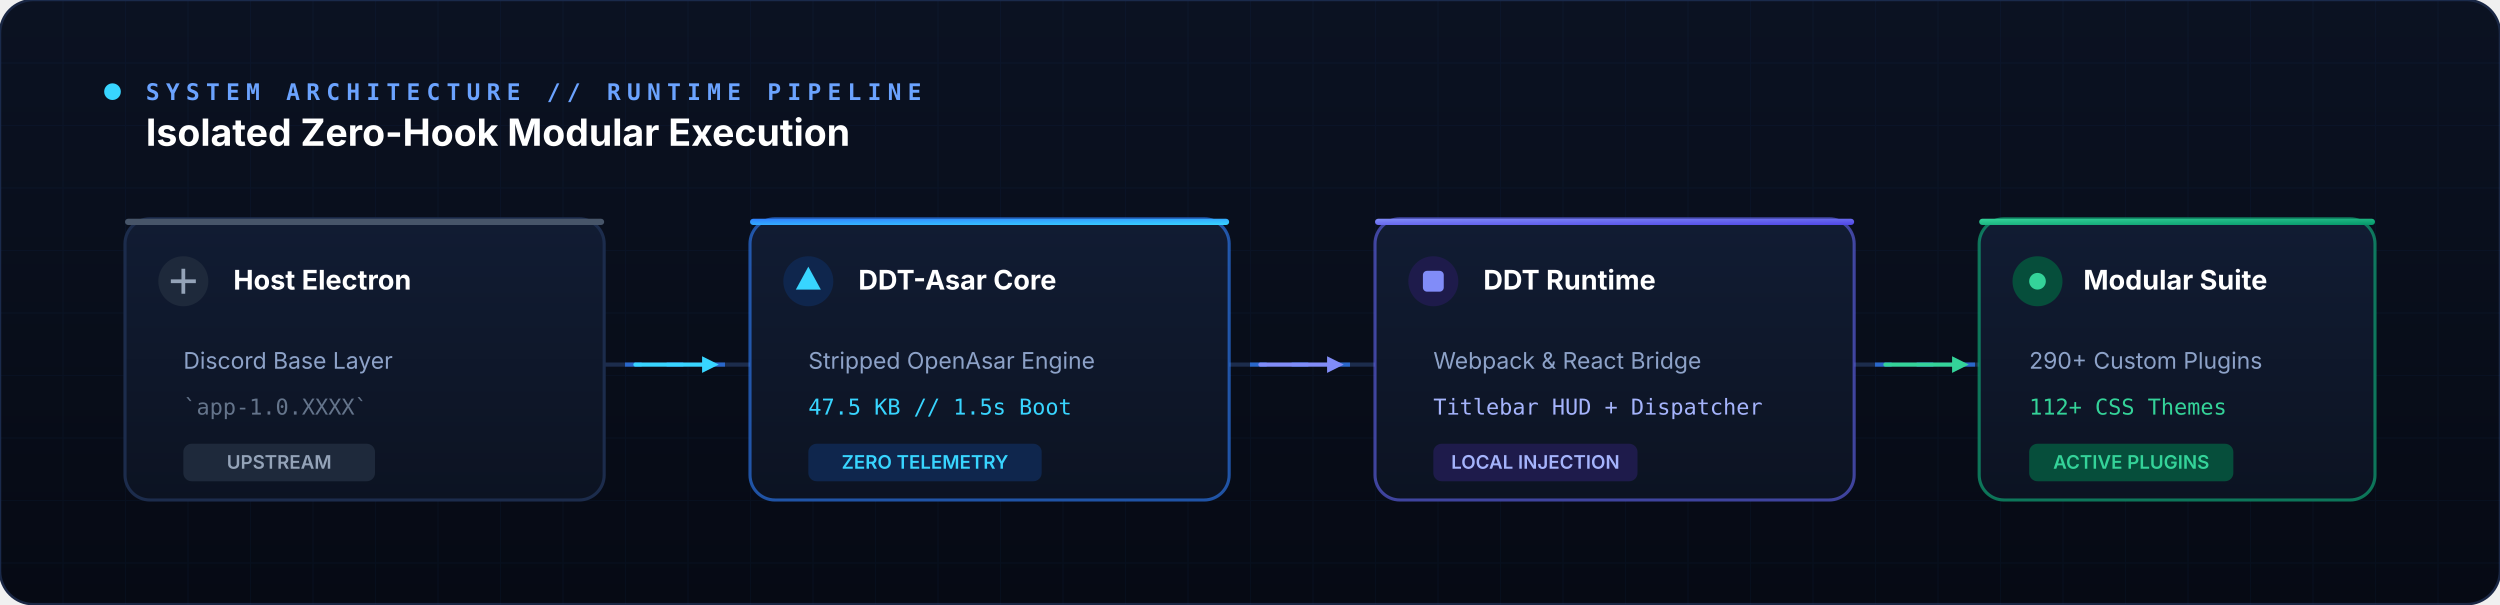
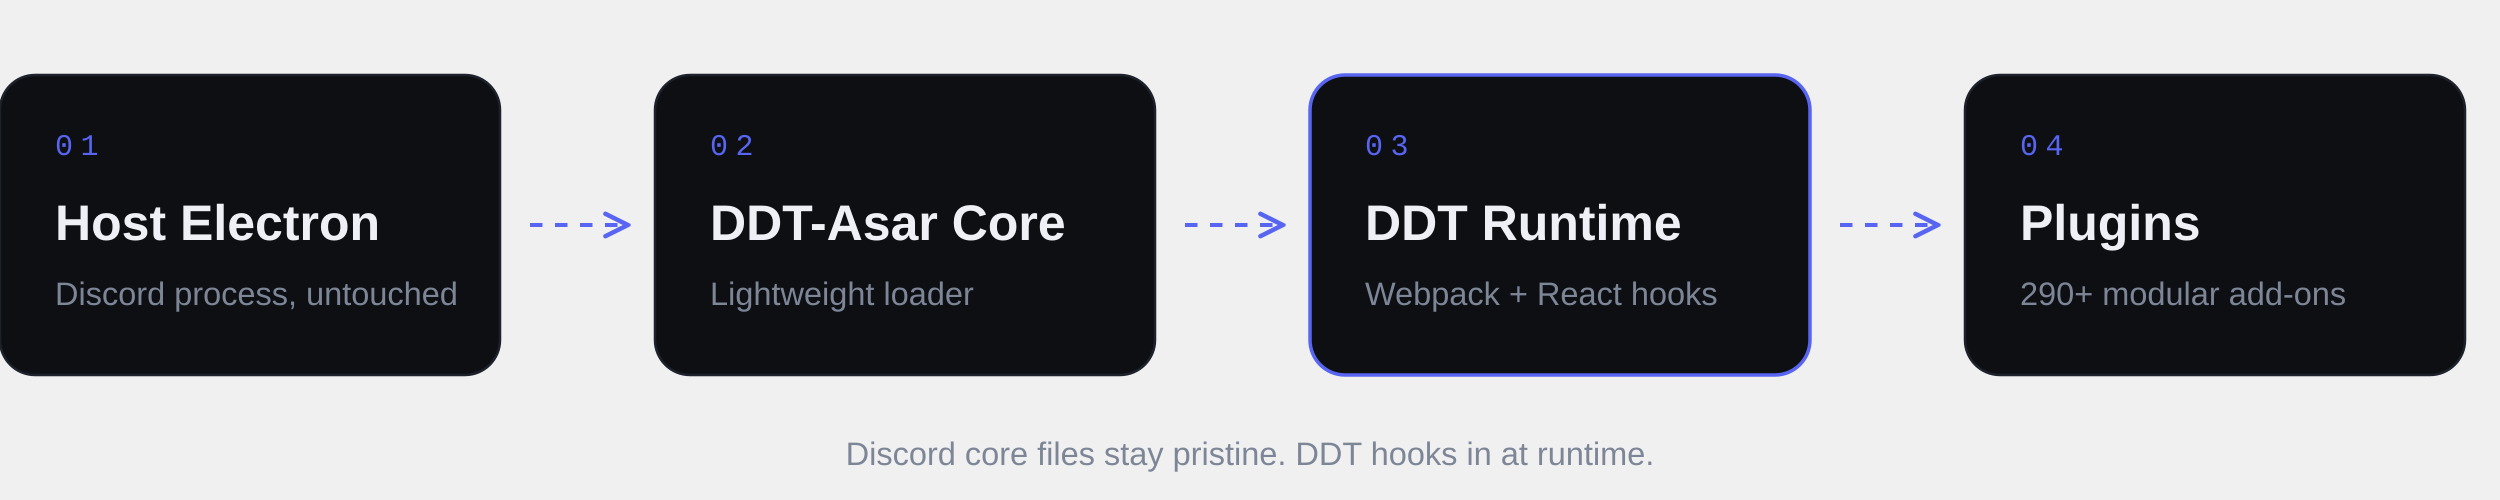
- <svg xmlns="http://www.w3.org/2000/svg" width="1200" height="290" viewBox="0 0 1200 290" role="img" aria-labelledby="t d">
+ <svg xmlns="http://www.w3.org/2000/svg" viewBox="0 0 1000 200" width="1000" height="200" role="img">
  <defs>
-     <linearGradient id="bgG" x1="0" y1="0" x2="0" y2="1">
-       <stop offset="0%" stop-color="#0b1222" />
-       <stop offset="100%" stop-color="#060a14" />
-     </linearGradient>
-     <linearGradient id="glowB" x1="0" y1="0" x2="1" y2="1">
-       <stop offset="0%" stop-color="#2f81ff" />
-       <stop offset="100%" stop-color="#38d5ff" />
-     </linearGradient>
-     <linearGradient id="cardG" x1="0" y1="0" x2="0" y2="1">
-       <stop offset="0%" stop-color="#111c33" />
-       <stop offset="100%" stop-color="#0c1322" />
-     </linearGradient>
-     <linearGradient id="greenG" x1="0" y1="0" x2="1" y2="1">
-       <stop offset="0%" stop-color="#34d399" />
-       <stop offset="100%" stop-color="#059669" />
-     </linearGradient>
-     <linearGradient id="purpleG" x1="0" y1="0" x2="1" y2="1">
-       <stop offset="0%" stop-color="#818cf8" />
-       <stop offset="100%" stop-color="#4f46e5" />
-     </linearGradient>
-     <pattern id="gridSub" width="30" height="30" patternUnits="userSpaceOnUse">
-       <path d="M 30 0 L 0 0 0 30" fill="none" stroke="#2f81ff" stroke-opacity="0.04" stroke-width="1" />
-     </pattern>
-     <style>
- text{font-family:Inter,'Segoe UI',system-ui,-apple-system,sans-serif}
- .mono{font-family:'JetBrains Mono','Fira Code',Consolas,monospace}
- .pulse-line{stroke-dasharray:8 12;animation:dash 20s linear infinite}
- @keyframes dash{to{stroke-dashoffset:-1000}}
- .glow-box{transition:all .3s ease;animation:cardPulse 4s ease-in-out infinite alternate}
- @keyframes cardPulse{from{filter:drop-shadow(0 4px 16px rgba(47,129,255,0.08))}to{filter:drop-shadow(0 6px 24px rgba(47,129,255,0.22))}}
- </style>
+     <marker id="ah" viewBox="0 0 10 10" refX="8" refY="5" markerWidth="7" markerHeight="7" orient="auto">
+       <path d="M1 1 L9 5 L1 9" fill="none" stroke="#5865F2" stroke-width="1.6" stroke-linecap="round" />
+     </marker>
  </defs>
-   <rect width="1200" height="290" rx="16" fill="url(#bgG)" stroke="#1a2744" stroke-width="1.2" />
-   <rect width="1200" height="290" rx="16" fill="url(#gridSub)" />
-   <g transform="translate(48, 38)">
-     <circle cx="6" cy="6" r="4" fill="#38d5ff" />
-     <text x="22" y="10" font-size="11" font-weight="700" letter-spacing="3" fill="#6ba3ff" class="mono">SYSTEM ARCHITECTURE // RUNTIME PIPELINE</text>
-     <text x="22" y="32" font-size="18" font-weight="700" fill="#ffffff">Isolated Zero-Hook Modular Execution</text>
-   </g>
-   <line x1="100" y1="175" x2="1100" y2="175" stroke="#1c2c4c" stroke-width="2" />
-   <line class="pulse-line" x1="100" y1="175" x2="1100" y2="175" stroke="#2f81ff" stroke-opacity="0.7" stroke-width="2" />
-   <g transform="translate(60, 105)" class="glow-box">
-     <rect width="230" height="135" rx="12" fill="url(#cardG)" stroke="#1c2c4c" stroke-width="1.5" />
-     <rect x="0" y="0" width="230" height="3" rx="1.5" fill="#475569" />
-     <circle cx="28" cy="30" r="12" fill="#1e293b" />
-     <path d="M22 30 L34 30 M28 24 L28 36" stroke="#94a3b8" stroke-width="1.8" />
-     <text x="52" y="34" font-size="13" font-weight="700" fill="#ffffff">Host Electron</text>
-     <text x="28" y="72" font-size="11" fill="#8da2c8">Discord Base Layer</text>
-     <text x="28" y="94" font-size="10.5" fill="#64748b" class="mono">`app-1.0.XXXX`</text>
-     <rect x="28" y="108" width="92" height="18" rx="4" fill="#1e293b" />
-     <text x="74" y="120" font-size="9" font-weight="600" fill="#94a3b8" text-anchor="middle">UPSTREAM</text>
-   </g>
-   <path d="M 305 175 L 340 175" stroke="#38d5ff" stroke-width="2" stroke-linecap="round" />
-   <polygon points="345,175 337,171 337,179" fill="#38d5ff" />
-   <g transform="translate(360, 105)" class="glow-box">
-     <rect width="230" height="135" rx="12" fill="url(#cardG)" stroke="#2f81ff" stroke-width="1.5" stroke-opacity="0.6" />
-     <rect x="0" y="0" width="230" height="3" rx="1.5" fill="url(#glowB)" />
-     <circle cx="28" cy="30" r="12" fill="#0f264d" />
-     <polygon points="28,23 34,34 22,34" fill="#38d5ff" />
-     <text x="52" y="34" font-size="13" font-weight="700" fill="#ffffff">DDT-Asar Core</text>
-     <text x="28" y="72" font-size="11" fill="#8da2c8">Stripped OpenAsar Engine</text>
-     <text x="28" y="94" font-size="10.5" fill="#38d5ff" class="mono">47.5 KB // 1.5s Boot</text>
-     <rect x="28" y="108" width="112" height="18" rx="4" fill="#0f264d" />
-     <text x="84" y="120" font-size="9" font-weight="600" fill="#38d5ff" text-anchor="middle">ZERO TELEMETRY</text>
-   </g>
-   <path d="M 605 175 L 640 175" stroke="#818cf8" stroke-width="2" stroke-linecap="round" />
-   <polygon points="645,175 637,171 637,179" fill="#818cf8" />
-   <g transform="translate(660, 105)" class="glow-box">
-     <rect width="230" height="135" rx="12" fill="url(#cardG)" stroke="#6366f1" stroke-width="1.5" stroke-opacity="0.6" />
-     <rect x="0" y="0" width="230" height="3" rx="1.5" fill="url(#purpleG)" />
-     <circle cx="28" cy="30" r="12" fill="#1e1b4b" />
-     <rect x="23" y="25" width="10" height="10" rx="2" fill="#818cf8" />
-     <text x="52" y="34" font-size="13" font-weight="700" fill="#ffffff">DDT Runtime</text>
-     <text x="28" y="72" font-size="11" fill="#8da2c8">Webpack &amp; React Bridge</text>
-     <text x="28" y="94" font-size="10.5" fill="#a5b4fc" class="mono">Titlebar HUD + Dispatcher</text>
-     <rect x="28" y="108" width="98" height="18" rx="4" fill="#1e1b4b" />
-     <text x="77" y="120" font-size="9" font-weight="600" fill="#a5b4fc" text-anchor="middle">LOCAL INJECTION</text>
-   </g>
-   <path d="M 905 175 L 940 175" stroke="#34d399" stroke-width="2" stroke-linecap="round" />
-   <polygon points="945,175 937,171 937,179" fill="#34d399" />
-   <g transform="translate(950, 105)" class="glow-box">
-     <rect width="190" height="135" rx="12" fill="url(#cardG)" stroke="#10b981" stroke-width="1.5" stroke-opacity="0.6" />
-     <rect x="0" y="0" width="190" height="3" rx="1.5" fill="url(#greenG)" />
-     <circle cx="28" cy="30" r="12" fill="#064e3b" />
-     <circle cx="28" cy="30" r="4" fill="#34d399" />
-     <text x="50" y="34" font-size="13" font-weight="700" fill="#ffffff">Modular Suite</text>
-     <text x="24" y="72" font-size="11" fill="#8da2c8">290+ Custom Plugins</text>
-     <text x="24" y="94" font-size="10.5" fill="#34d399" class="mono">112+ CSS Themes</text>
-     <rect x="24" y="108" width="98" height="18" rx="4" fill="#064e3b" />
-     <text x="73" y="120" font-size="9" font-weight="600" fill="#34d399" text-anchor="middle">ACTIVE PLUGINS</text>
-   </g>
+   <rect x="0" y="30" width="200" height="120" rx="14" fill="#0d0f13" stroke="#1c212b" stroke-width="1" />
+   <text x="22" y="62" font-family="'SFMono-Regular', Consolas, 'Liberation Mono', Menlo, monospace" font-size="12" letter-spacing="3" fill="#5865F2">01</text>
+   <text x="22" y="96" font-family="'Segoe UI', -apple-system, 'Helvetica Neue', Arial, sans-serif" font-size="20" font-weight="700" fill="#eef0f5">Host Electron</text>
+   <text x="22" y="122" font-family="'Segoe UI', -apple-system, 'Helvetica Neue', Arial, sans-serif" font-size="13" fill="#7d8697">Discord process, untouched</text>
+   <line x1="212" y1="90" x2="250" y2="90" stroke="#5865F2" stroke-width="1.6" stroke-dasharray="5 5" marker-end="url(#ah)">
+     <animate attributeName="stroke-dashoffset" values="10;0" dur=".9s" repeatCount="indefinite" />
+   </line>
+   <rect x="262" y="30" width="200" height="120" rx="14" fill="#0d0f13" stroke="#1c212b" stroke-width="1" />
+   <text x="284" y="62" font-family="'SFMono-Regular', Consolas, 'Liberation Mono', Menlo, monospace" font-size="12" letter-spacing="3" fill="#5865F2">02</text>
+   <text x="284" y="96" font-family="'Segoe UI', -apple-system, 'Helvetica Neue', Arial, sans-serif" font-size="20" font-weight="700" fill="#eef0f5">DDT-Asar Core</text>
+   <text x="284" y="122" font-family="'Segoe UI', -apple-system, 'Helvetica Neue', Arial, sans-serif" font-size="13" fill="#7d8697">Lightweight loader</text>
+   <line x1="474" y1="90" x2="512" y2="90" stroke="#5865F2" stroke-width="1.6" stroke-dasharray="5 5" marker-end="url(#ah)">
+     <animate attributeName="stroke-dashoffset" values="10;0" dur=".9s" repeatCount="indefinite" />
+   </line>
+   <rect x="524" y="30" width="200" height="120" rx="14" fill="#0d0f13" stroke="#5865F2" stroke-width="1.4" />
+   <text x="546" y="62" font-family="'SFMono-Regular', Consolas, 'Liberation Mono', Menlo, monospace" font-size="12" letter-spacing="3" fill="#5865F2">03</text>
+   <text x="546" y="96" font-family="'Segoe UI', -apple-system, 'Helvetica Neue', Arial, sans-serif" font-size="20" font-weight="700" fill="#eef0f5">DDT Runtime</text>
+   <text x="546" y="122" font-family="'Segoe UI', -apple-system, 'Helvetica Neue', Arial, sans-serif" font-size="13" fill="#7d8697">Webpack + React hooks</text>
+   <line x1="736" y1="90" x2="774" y2="90" stroke="#5865F2" stroke-width="1.6" stroke-dasharray="5 5" marker-end="url(#ah)">
+     <animate attributeName="stroke-dashoffset" values="10;0" dur=".9s" repeatCount="indefinite" />
+   </line>
+   <rect x="786" y="30" width="200" height="120" rx="14" fill="#0d0f13" stroke="#1c212b" stroke-width="1" />
+   <text x="808" y="62" font-family="'SFMono-Regular', Consolas, 'Liberation Mono', Menlo, monospace" font-size="12" letter-spacing="3" fill="#5865F2">04</text>
+   <text x="808" y="96" font-family="'Segoe UI', -apple-system, 'Helvetica Neue', Arial, sans-serif" font-size="20" font-weight="700" fill="#eef0f5">Plugins</text>
+   <text x="808" y="122" font-family="'Segoe UI', -apple-system, 'Helvetica Neue', Arial, sans-serif" font-size="13" fill="#7d8697">290+ modular add-ons</text>
+   <text x="500" y="186" text-anchor="middle" font-family="'Segoe UI', -apple-system, 'Helvetica Neue', Arial, sans-serif" font-size="13" fill="#7d8697">Discord core files stay pristine. DDT hooks in at runtime.</text>
</svg>
